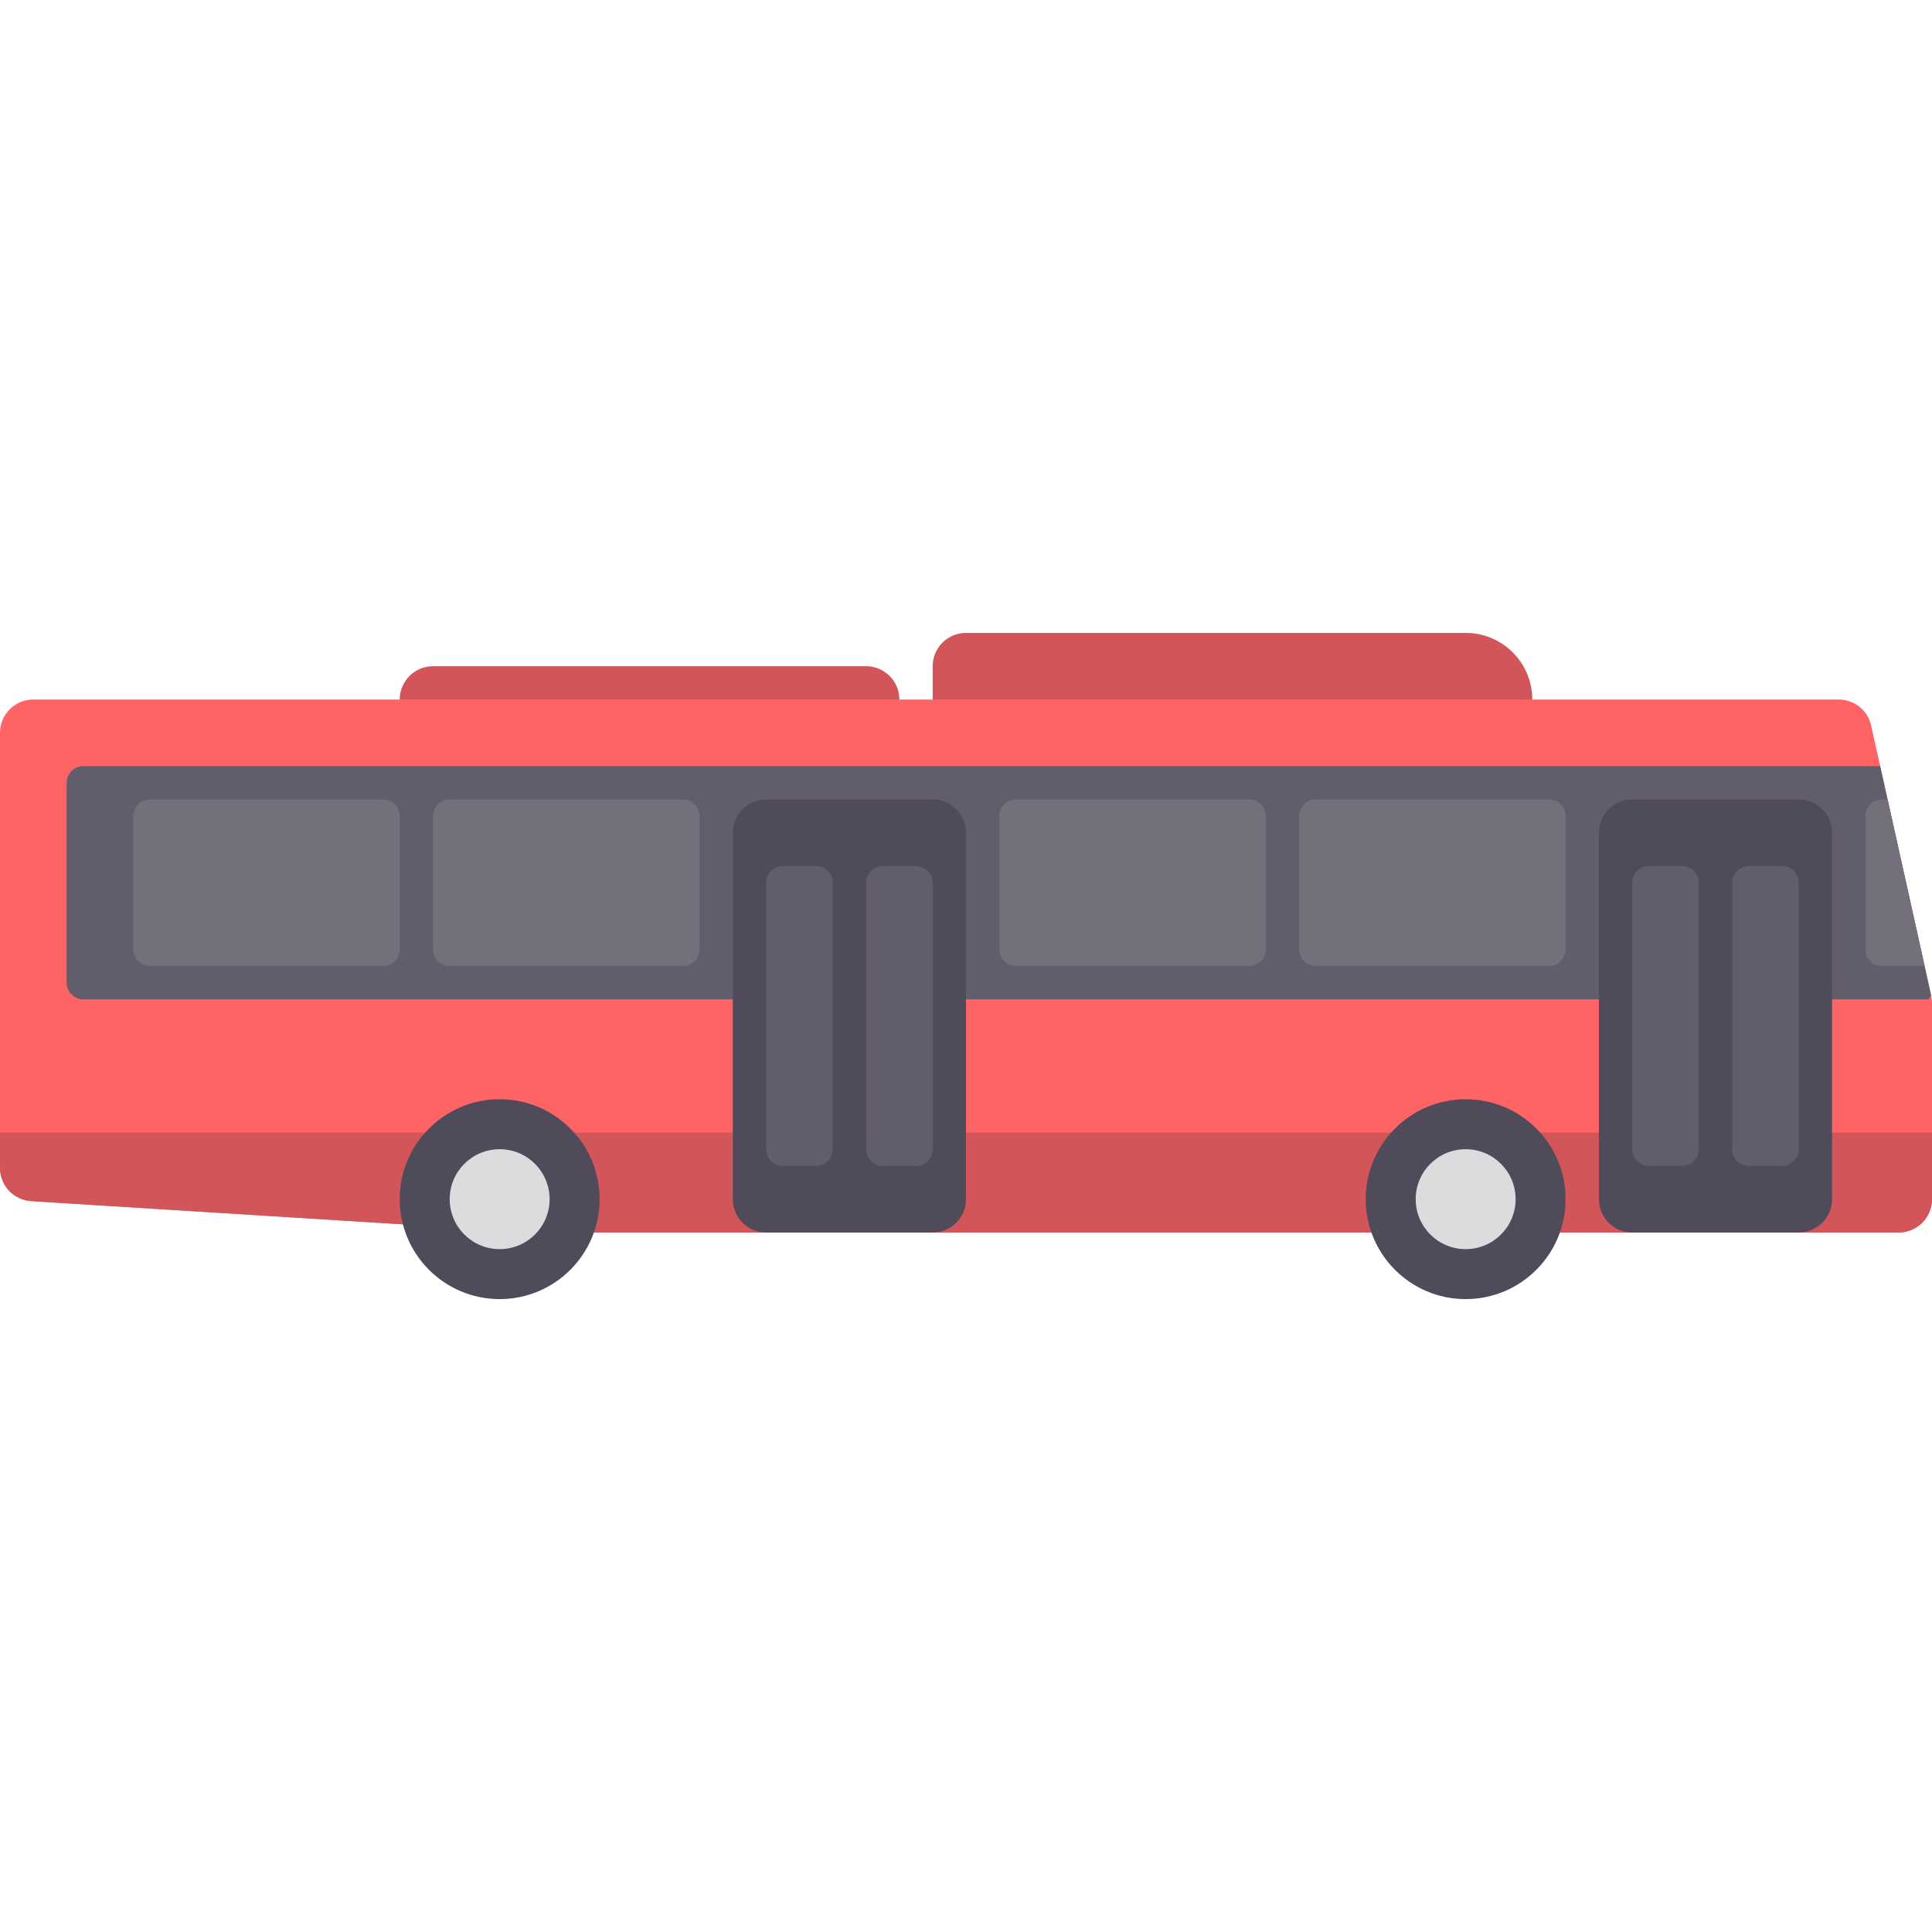
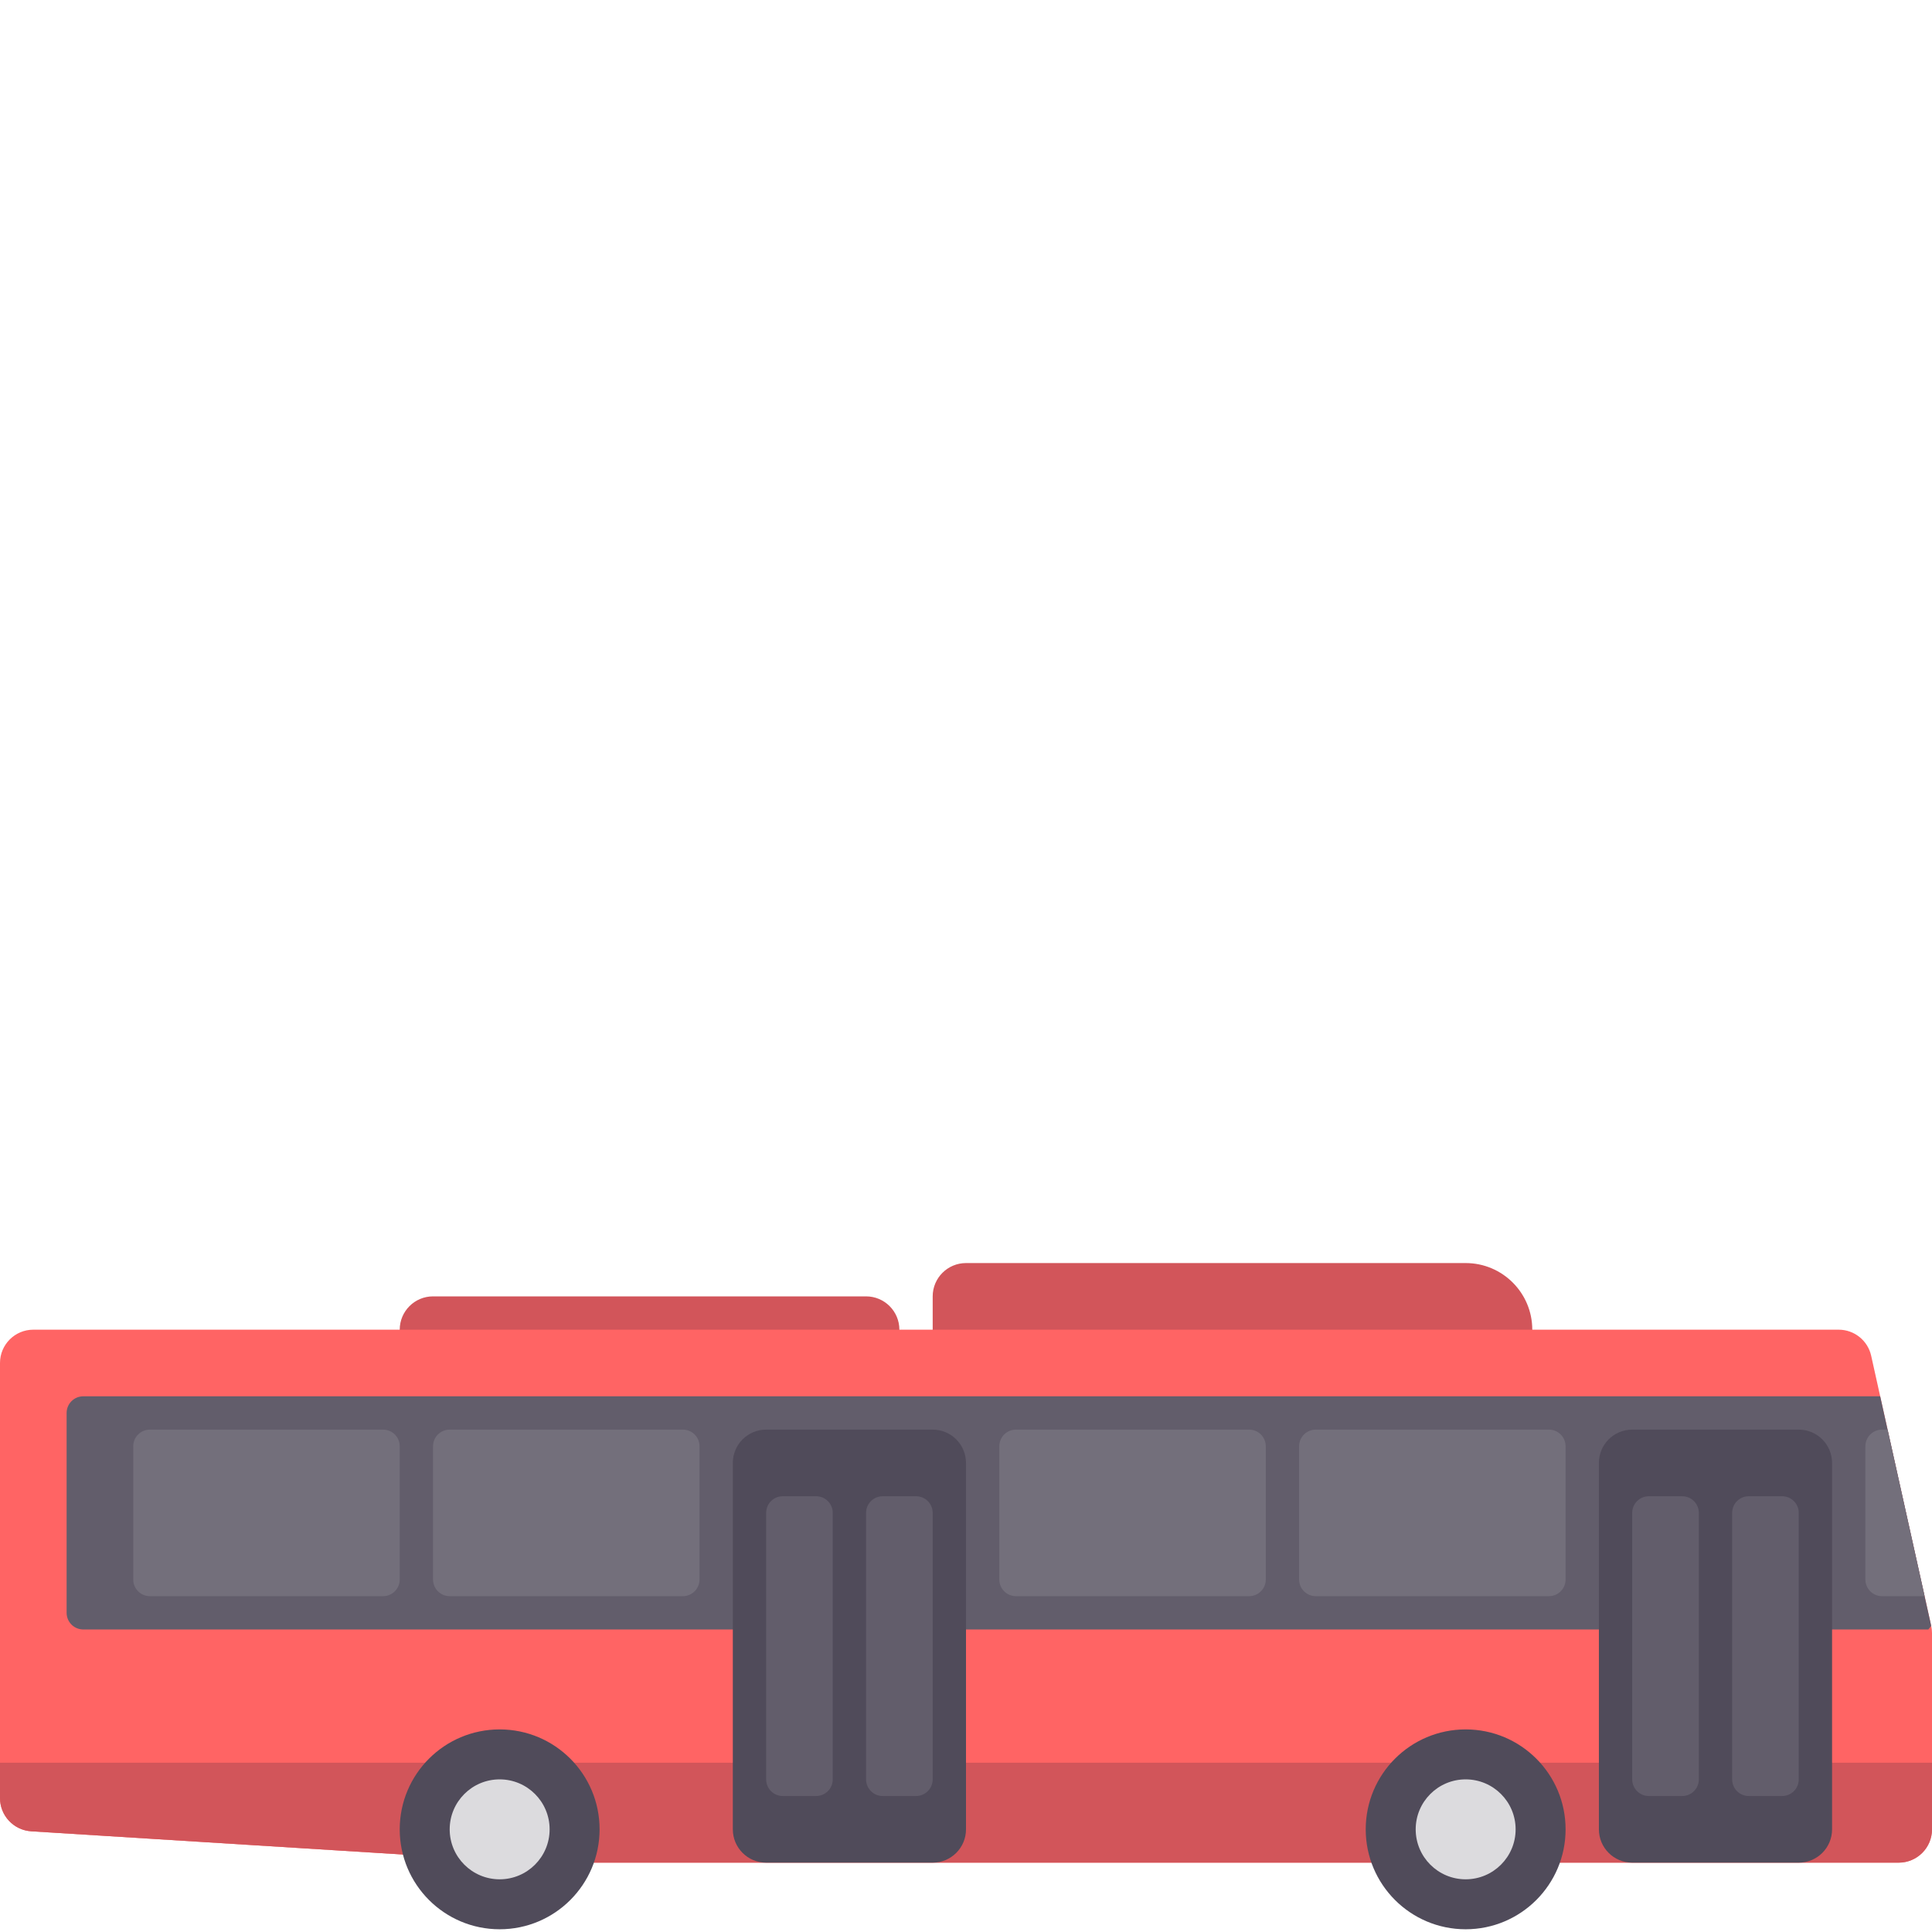
- <svg xmlns="http://www.w3.org/2000/svg" version="1.1" id="Layer_1" x="0px" y="0px" viewBox="0 0 512.001 512.001" style="enable-background:new 0 0 512.001 512.001;" xml:space="preserve">
+ <svg xmlns="http://www.w3.org/2000/svg" version="1.1" id="Layer_1" x="0px" y="0px" viewBox="0 -167 512 512" style="enable-background:new 0 0 512.001 512.001;" xml:space="preserve">
  <g>
    <path style="fill:#D2555A;" d="M388.414,167.725H256c-4.875,0-8.828,3.953-8.828,8.828v17.655h158.897v-8.828   C406.069,175.629,398.165,167.725,388.414,167.725z" />
    <path style="fill:#D2555A;" d="M229.517,176.552H114.759c-4.875,0-8.828,3.953-8.828,8.828v8.828h132.414v-8.828   C238.345,180.505,234.392,176.552,229.517,176.552z" />
  </g>
  <path style="fill:#FF6464;" d="M8.828,185.38h478.436c4.138,0,7.72,2.873,8.618,6.912l15.908,71.586  c0.14,0.629,0.211,1.271,0.211,1.916v52c0,4.875-3.953,8.828-8.828,8.828H141.24l-132.963-8.31C3.625,318.02,0,314.162,0,309.5  V194.207C0,189.332,3.953,185.38,8.828,185.38z" />
  <path style="fill:#625D6B;" d="M22.069,264.828h488.959c0.312-0.39,0.449-0.561,0.761-0.949l-13.521-60.844h-476.2  c-2.438,0-4.414,1.976-4.414,4.414v52.965C17.655,262.852,19.631,264.828,22.069,264.828z" />
  <path style="fill:#D2555A;" d="M8.277,318.311l132.963,8.31h361.932c4.875,0,8.828-3.953,8.828-8.828v-17.655H0v9.362  C0,314.162,3.625,318.02,8.277,318.311z" />
  <circle style="fill:#504B5A;" cx="132.414" cy="317.794" r="26.483" />
  <circle style="fill:#DCDBDE;" cx="132.414" cy="317.794" r="13.241" />
  <circle style="fill:#504B5A;" cx="388.414" cy="317.794" r="26.483" />
  <circle style="fill:#DCDBDE;" cx="388.414" cy="317.794" r="13.241" />
  <g>
    <path style="fill:#504B5A;" d="M432.552,211.863h44.138c4.875,0,8.828,3.953,8.828,8.828v97.103c0,4.875-3.953,8.828-8.828,8.828   h-44.138c-4.875,0-8.828-3.953-8.828-8.828V220.69C423.724,215.815,427.677,211.863,432.552,211.863z" />
    <path style="fill:#504B5A;" d="M203.034,211.863h44.138c4.875,0,8.828,3.953,8.828,8.828v97.103c0,4.875-3.953,8.828-8.828,8.828   h-44.138c-4.875,0-8.828-3.953-8.828-8.828V220.69C194.207,215.815,198.159,211.863,203.034,211.863z" />
  </g>
  <g>
    <path style="fill:#625D6B;" d="M216.276,308.966h-8.828c-2.438,0-4.414-1.976-4.414-4.414v-70.621c0-2.438,1.976-4.414,4.414-4.414   h8.828c2.438,0,4.414,1.976,4.414,4.414v70.621C220.69,306.99,218.713,308.966,216.276,308.966z" />
    <path style="fill:#625D6B;" d="M242.759,308.966h-8.828c-2.438,0-4.414-1.976-4.414-4.414v-70.621c0-2.438,1.976-4.414,4.414-4.414   h8.828c2.438,0,4.414,1.976,4.414,4.414v70.621C247.172,306.99,245.196,308.966,242.759,308.966z" />
    <path style="fill:#625D6B;" d="M445.793,308.966h-8.828c-2.438,0-4.414-1.976-4.414-4.414v-70.621c0-2.438,1.976-4.414,4.414-4.414   h8.828c2.438,0,4.414,1.976,4.414,4.414v70.621C450.207,306.99,448.231,308.966,445.793,308.966z" />
    <path style="fill:#625D6B;" d="M472.276,308.966h-8.828c-2.438,0-4.414-1.976-4.414-4.414v-70.621c0-2.438,1.976-4.414,4.414-4.414   h8.828c2.438,0,4.414,1.976,4.414,4.414v70.621C476.69,306.99,474.713,308.966,472.276,308.966z" />
  </g>
  <g>
    <path style="fill:#736F7B;" d="M269.241,256.001h61.793c2.438,0,4.414-1.976,4.414-4.414v-35.31c0-2.438-1.976-4.414-4.414-4.414   h-61.793c-2.438,0-4.414,1.976-4.414,4.414v35.31C264.828,254.024,266.804,256.001,269.241,256.001z" />
    <path style="fill:#736F7B;" d="M119.172,256.001h61.793c2.438,0,4.414-1.976,4.414-4.414v-35.31c0-2.438-1.976-4.414-4.414-4.414   h-61.793c-2.438,0-4.414,1.976-4.414,4.414v35.31C114.759,254.024,116.735,256.001,119.172,256.001z" />
    <path style="fill:#736F7B;" d="M39.724,256.001h61.793c2.438,0,4.414-1.976,4.414-4.414v-35.31c0-2.438-1.976-4.414-4.414-4.414   H39.724c-2.438,0-4.414,1.976-4.414,4.414v35.31C35.31,254.024,37.287,256.001,39.724,256.001z" />
    <path style="fill:#736F7B;" d="M348.69,256.001h61.793c2.438,0,4.414-1.976,4.414-4.414v-35.31c0-2.438-1.976-4.414-4.414-4.414   H348.69c-2.438,0-4.414,1.976-4.414,4.414v35.31C344.276,254.024,346.252,256.001,348.69,256.001z" />
    <path style="fill:#736F7B;" d="M500.231,211.863h-1.472c-2.438,0-4.414,1.976-4.414,4.414v35.31c0,2.438,1.976,4.414,4.414,4.414   h11.281L500.231,211.863z" />
  </g>
  <g>
</g>
  <g>
</g>
  <g>
</g>
  <g>
</g>
  <g>
</g>
  <g>
</g>
  <g>
</g>
  <g>
</g>
  <g>
</g>
  <g>
</g>
  <g>
</g>
  <g>
</g>
  <g>
</g>
  <g>
</g>
  <g>
</g>
</svg>
